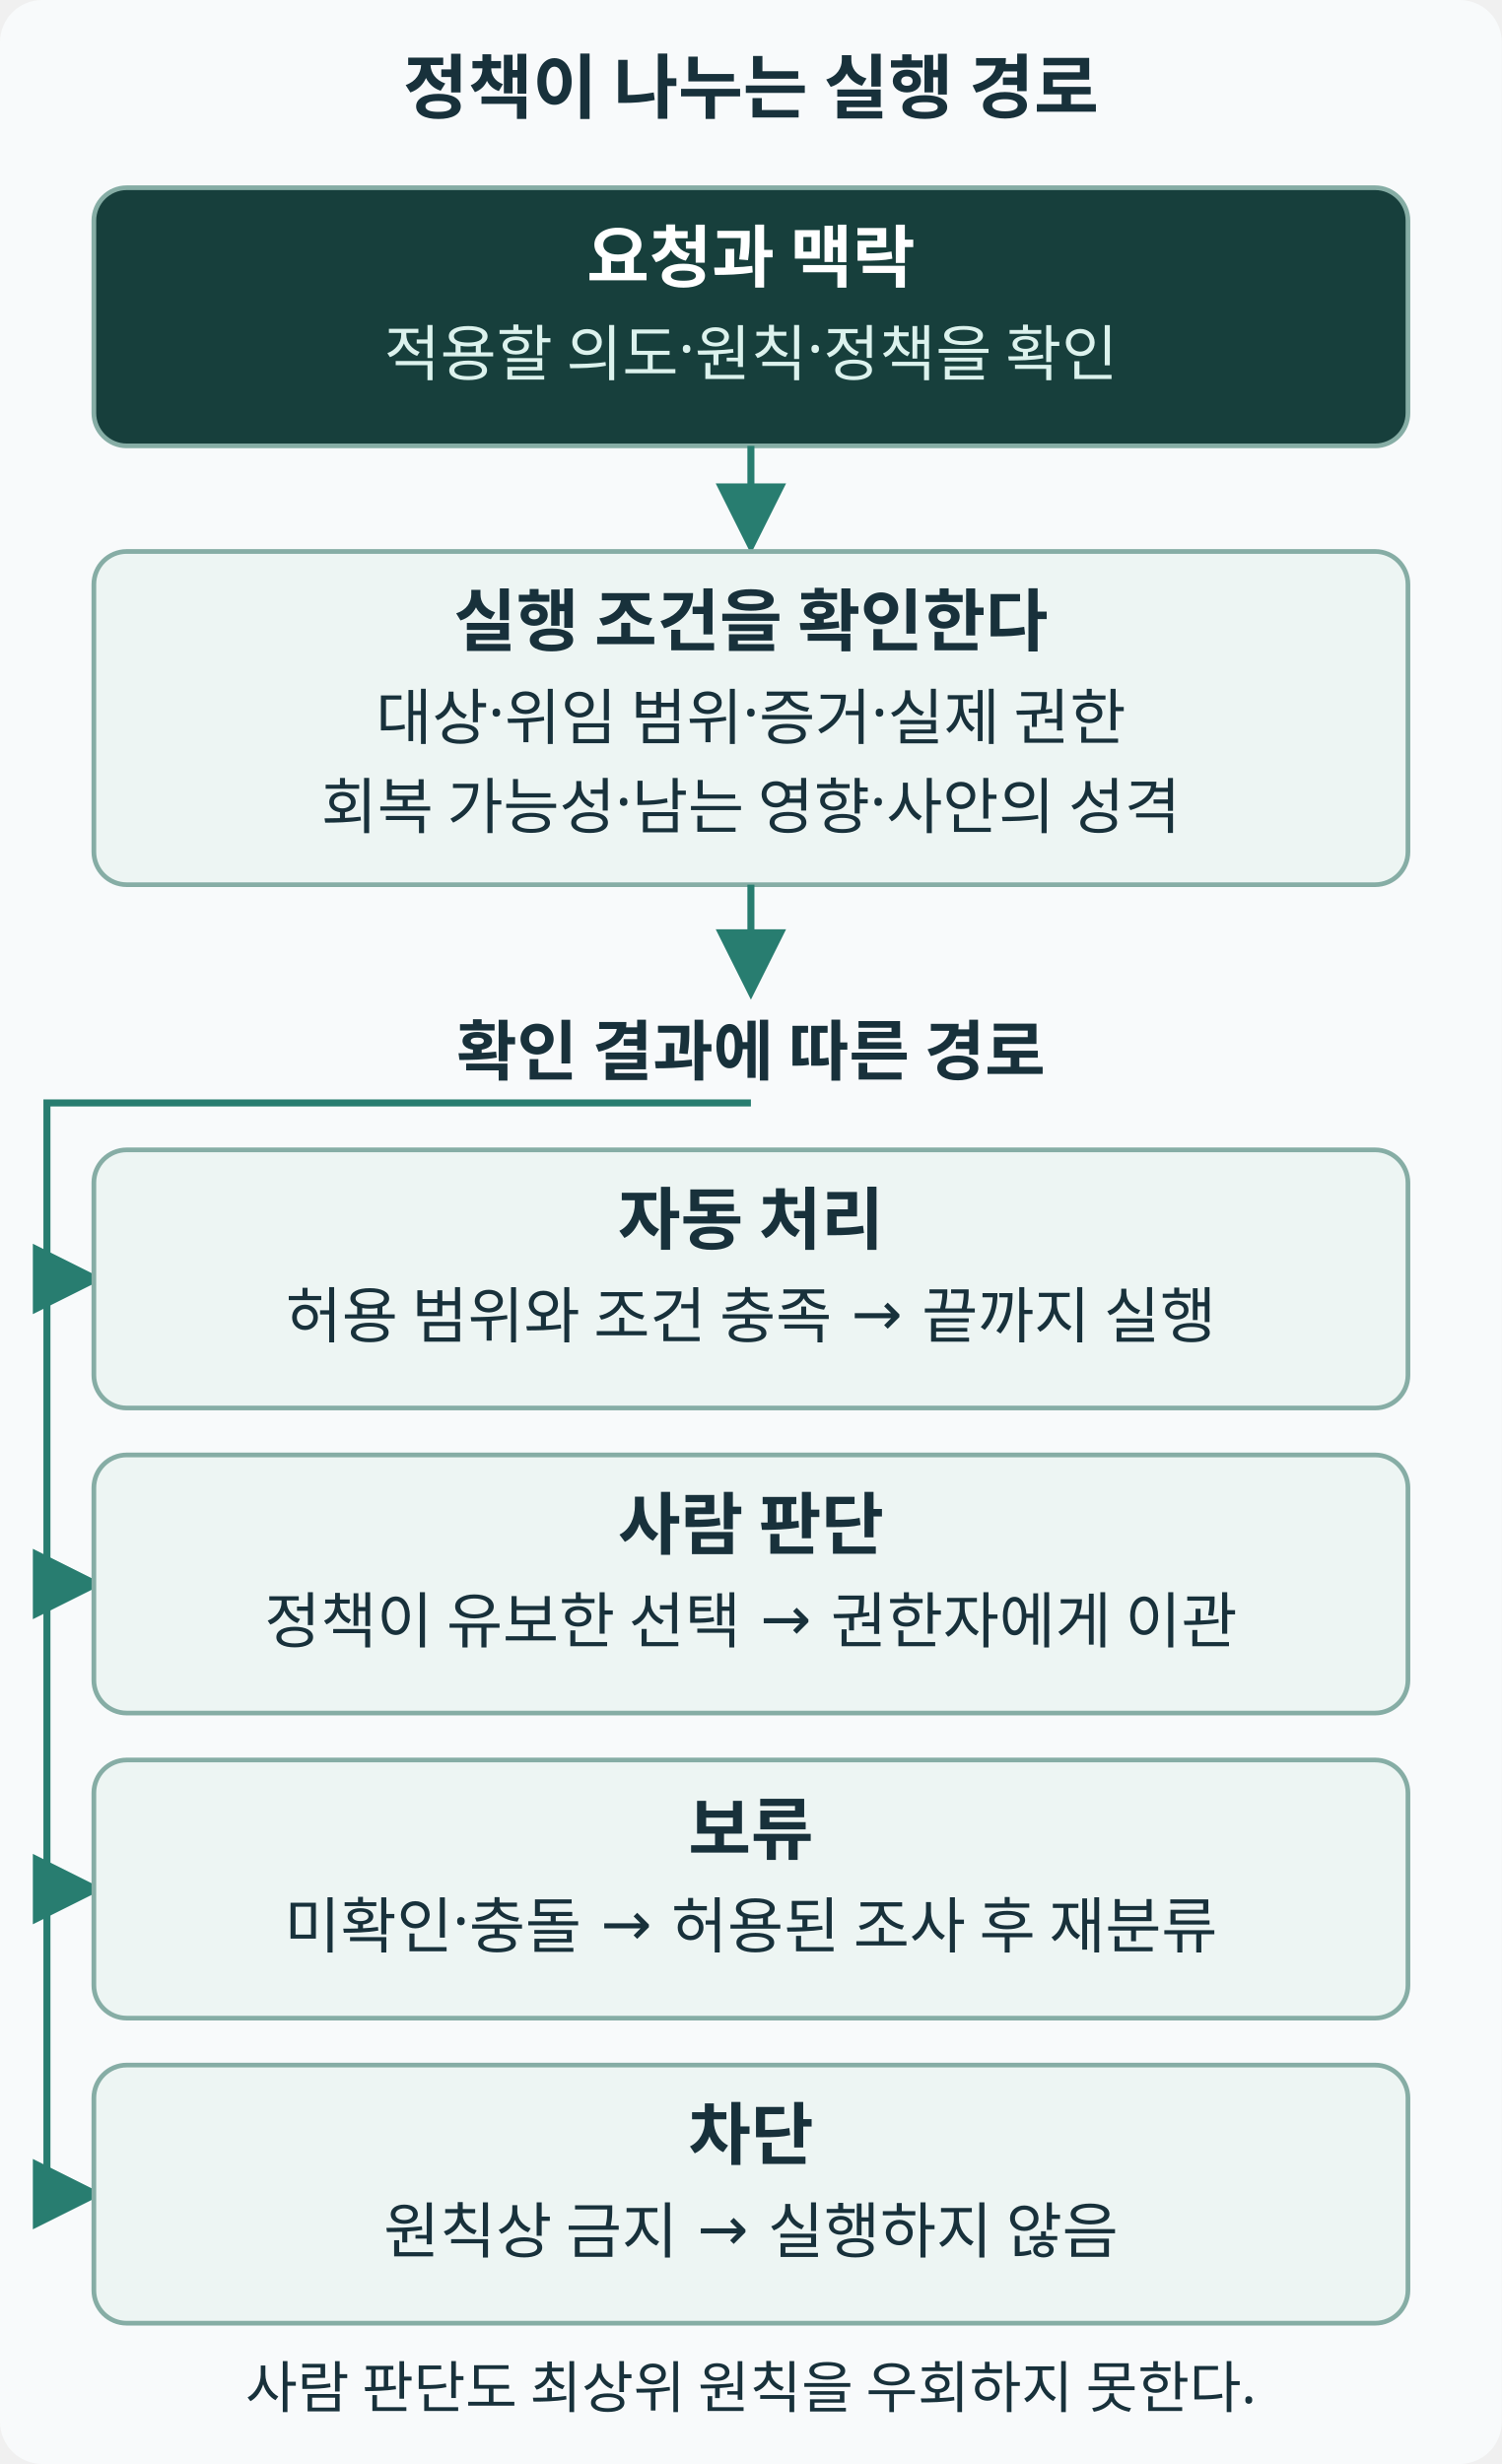
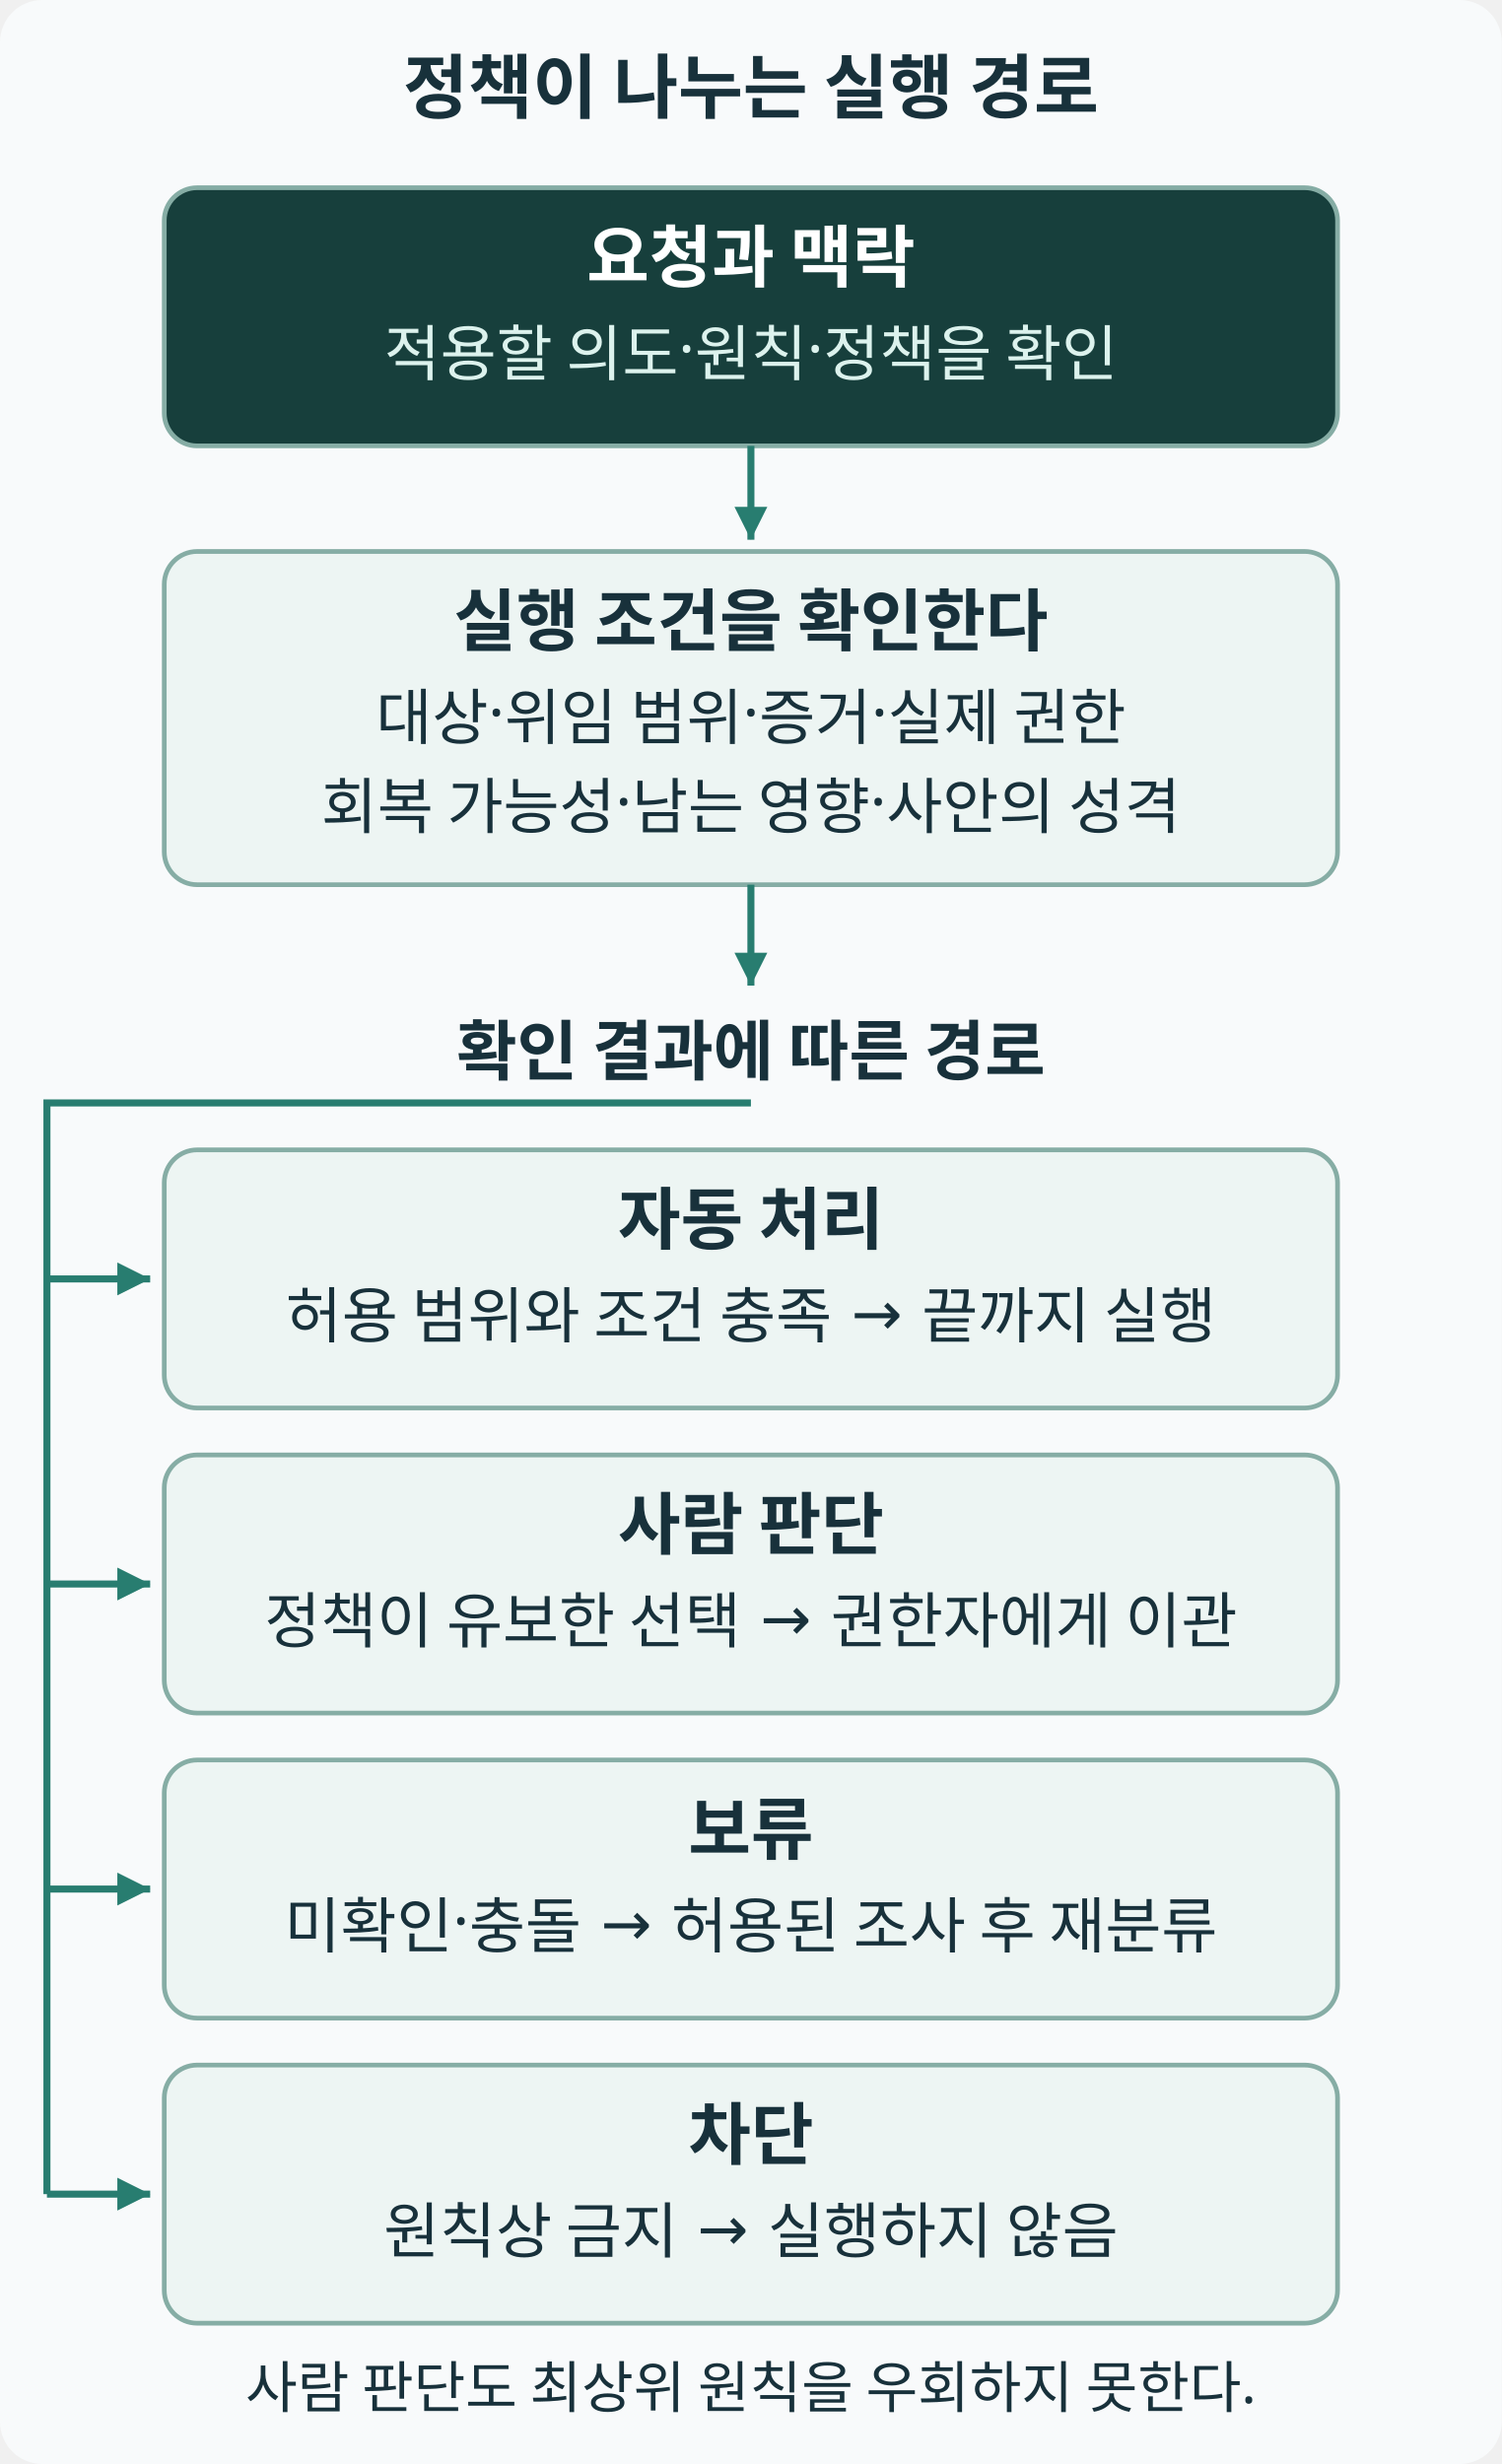
<svg xmlns="http://www.w3.org/2000/svg" width="640" height="1050" viewBox="0 0 640 1050" role="img" aria-labelledby="title desc">
  <defs>
-     <marker id="arrow" markerWidth="10" markerHeight="10" refX="8" refY="5" orient="auto">
-       <path d="M0 0 L10 5 L0 10 Z" fill="#287d70" />
+     <marker id="arrow" markerUnits="userSpaceOnUse" markerWidth="14" markerHeight="14" viewBox="0 0 14 14" refX="14" refY="7" orient="auto">
+       <path d="M0 0 L14 7 L0 14 Z" fill="#287d70" />
    </marker>
  </defs>
  <rect width="640" height="1050" rx="18" fill="#f8fafb" />
  <g font-family="Apple SD Gothic Neo, Noto Sans KR, Malgun Gothic, sans-serif">
    <text x="320" y="48" text-anchor="middle" font-size="30" font-weight="700" fill="#18313b">정책이 나누는 실행 경로</text>
-     <rect x="40" y="80" width="560" height="110" rx="14" fill="#173f3c" stroke="#86ada5" stroke-width="2" />
+     <rect x="70" y="80" width="500" height="110" rx="14" fill="#173f3c" stroke="#86ada5" stroke-width="2" />
    <text x="320.0" y="120" text-anchor="middle" font-size="29" font-weight="700" fill="#ffffff">요청과 맥락</text>
    <text x="320.0" y="160" text-anchor="middle" font-size="26" font-weight="400" fill="#dcf2ed">적용할 의도·원칙·정책을 확인</text>
    <path d="M320 190 V230" fill="none" stroke="#287d70" stroke-width="3" marker-end="url(#arrow)" />
-     <rect x="40" y="235" width="560" height="142" rx="14" fill="#edf5f3" stroke="#86ada5" stroke-width="2" />
+     <rect x="70" y="235" width="500" height="142" rx="14" fill="#edf5f3" stroke="#86ada5" stroke-width="2" />
    <text x="320.0" y="275" text-anchor="middle" font-size="29" font-weight="700" fill="#18313b">실행 조건을 확인한다</text>
    <text x="320.0" y="315" text-anchor="middle" font-size="26" font-weight="400" fill="#18313b">대상·위임 범위·증거·실제 권한</text>
    <text x="320.0" y="353" text-anchor="middle" font-size="26" font-weight="400" fill="#18313b">회복 가능성·남는 영향·사안의 성격</text>
    <path d="M320 377 V420" fill="none" stroke="#287d70" stroke-width="3" marker-end="url(#arrow)" />
    <text x="320" y="458" text-anchor="middle" font-size="28" font-weight="700" fill="#18313b">확인 결과에 따른 경로</text>
    <path d="M320 470 H20 V935" fill="none" stroke="#287d70" stroke-width="3" />
-     <path d="M20 545 H38" fill="none" stroke="#287d70" stroke-width="3" marker-end="url(#arrow)" />
-     <path d="M20 675 H38" fill="none" stroke="#287d70" stroke-width="3" marker-end="url(#arrow)" />
-     <path d="M20 805 H38" fill="none" stroke="#287d70" stroke-width="3" marker-end="url(#arrow)" />
-     <path d="M20 935 H38" fill="none" stroke="#287d70" stroke-width="3" marker-end="url(#arrow)" />
-     <rect x="40" y="490" width="560" height="110" rx="14" fill="#edf5f3" stroke="#86ada5" stroke-width="2" />
+     <path d="M20 545 H64" fill="none" stroke="#287d70" stroke-width="3" marker-end="url(#arrow)" />
+     <path d="M20 675 H64" fill="none" stroke="#287d70" stroke-width="3" marker-end="url(#arrow)" />
+     <path d="M20 805 H64" fill="none" stroke="#287d70" stroke-width="3" marker-end="url(#arrow)" />
+     <path d="M20 935 H64" fill="none" stroke="#287d70" stroke-width="3" marker-end="url(#arrow)" />
+     <rect x="70" y="490" width="500" height="110" rx="14" fill="#edf5f3" stroke="#86ada5" stroke-width="2" />
    <text x="320.0" y="530" text-anchor="middle" font-size="29" font-weight="700" fill="#18313b">자동 처리</text>
    <text x="320.0" y="570" text-anchor="middle" font-size="26" font-weight="400" fill="#18313b">허용 범위와 조건 충족 → 끝까지 실행</text>
-     <rect x="40" y="620" width="560" height="110" rx="14" fill="#edf5f3" stroke="#86ada5" stroke-width="2" />
+     <rect x="70" y="620" width="500" height="110" rx="14" fill="#edf5f3" stroke="#86ada5" stroke-width="2" />
    <text x="320.0" y="660" text-anchor="middle" font-size="29" font-weight="700" fill="#18313b">사람 판단</text>
    <text x="320.0" y="700" text-anchor="middle" font-size="26" font-weight="400" fill="#18313b">정책이 유보한 선택 → 권한자에게 이관</text>
-     <rect x="40" y="750" width="560" height="110" rx="14" fill="#edf5f3" stroke="#86ada5" stroke-width="2" />
+     <rect x="70" y="750" width="500" height="110" rx="14" fill="#edf5f3" stroke="#86ada5" stroke-width="2" />
    <text x="320.0" y="790" text-anchor="middle" font-size="29" font-weight="700" fill="#18313b">보류</text>
    <text x="320.0" y="830" text-anchor="middle" font-size="26" font-weight="400" fill="#18313b">미확인·충돌 → 허용된 조사 후 재분류</text>
-     <rect x="40" y="880" width="560" height="110" rx="14" fill="#edf5f3" stroke="#86ada5" stroke-width="2" />
+     <rect x="70" y="880" width="500" height="110" rx="14" fill="#edf5f3" stroke="#86ada5" stroke-width="2" />
    <text x="320.0" y="920" text-anchor="middle" font-size="29" font-weight="700" fill="#18313b">차단</text>
    <text x="320.0" y="960" text-anchor="middle" font-size="26" font-weight="400" fill="#18313b">원칙상 금지 → 실행하지 않음</text>
    <text x="320" y="1026" text-anchor="middle" font-size="24" font-weight="400" fill="#18313b">사람 판단도 최상위 원칙을 우회하지 못한다.</text>
  </g>
</svg>
